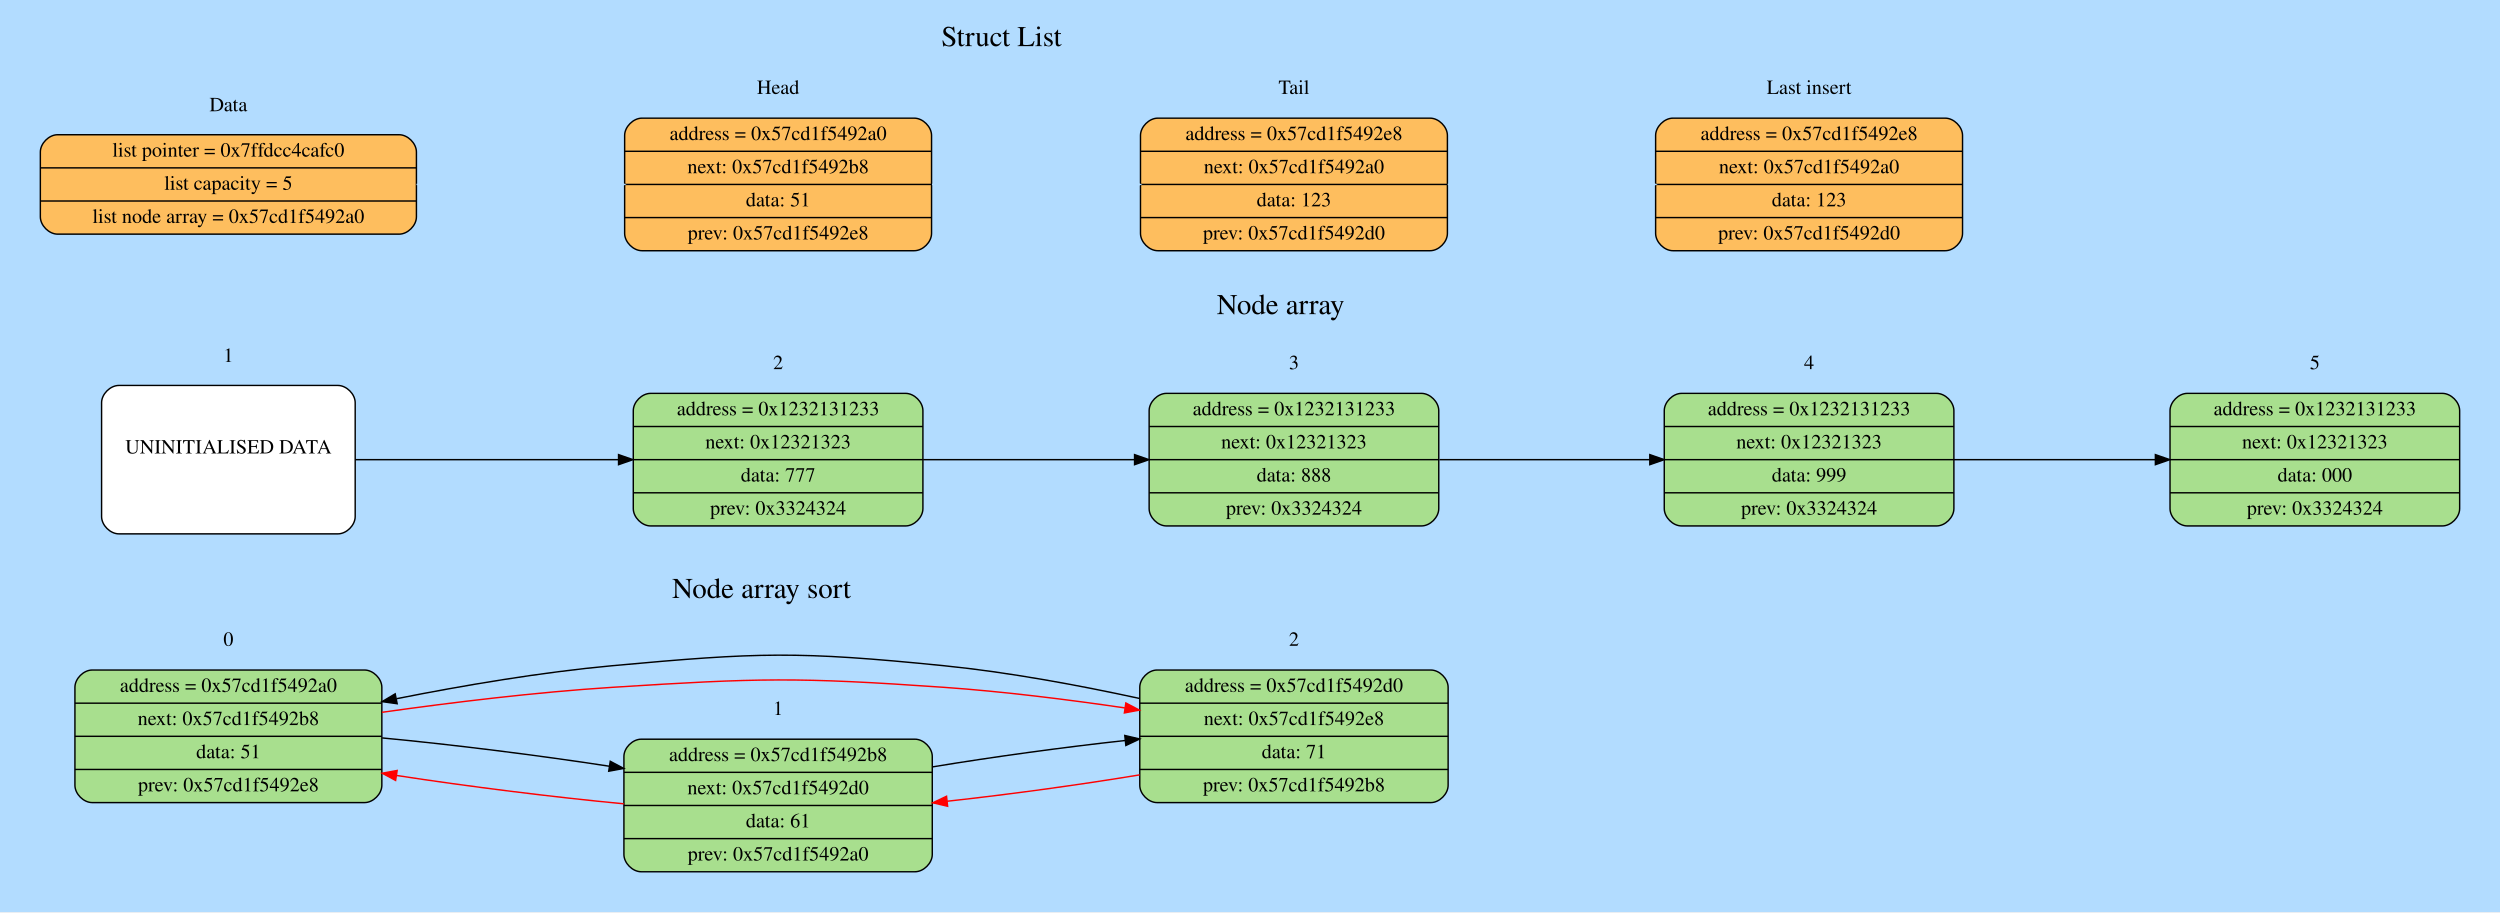
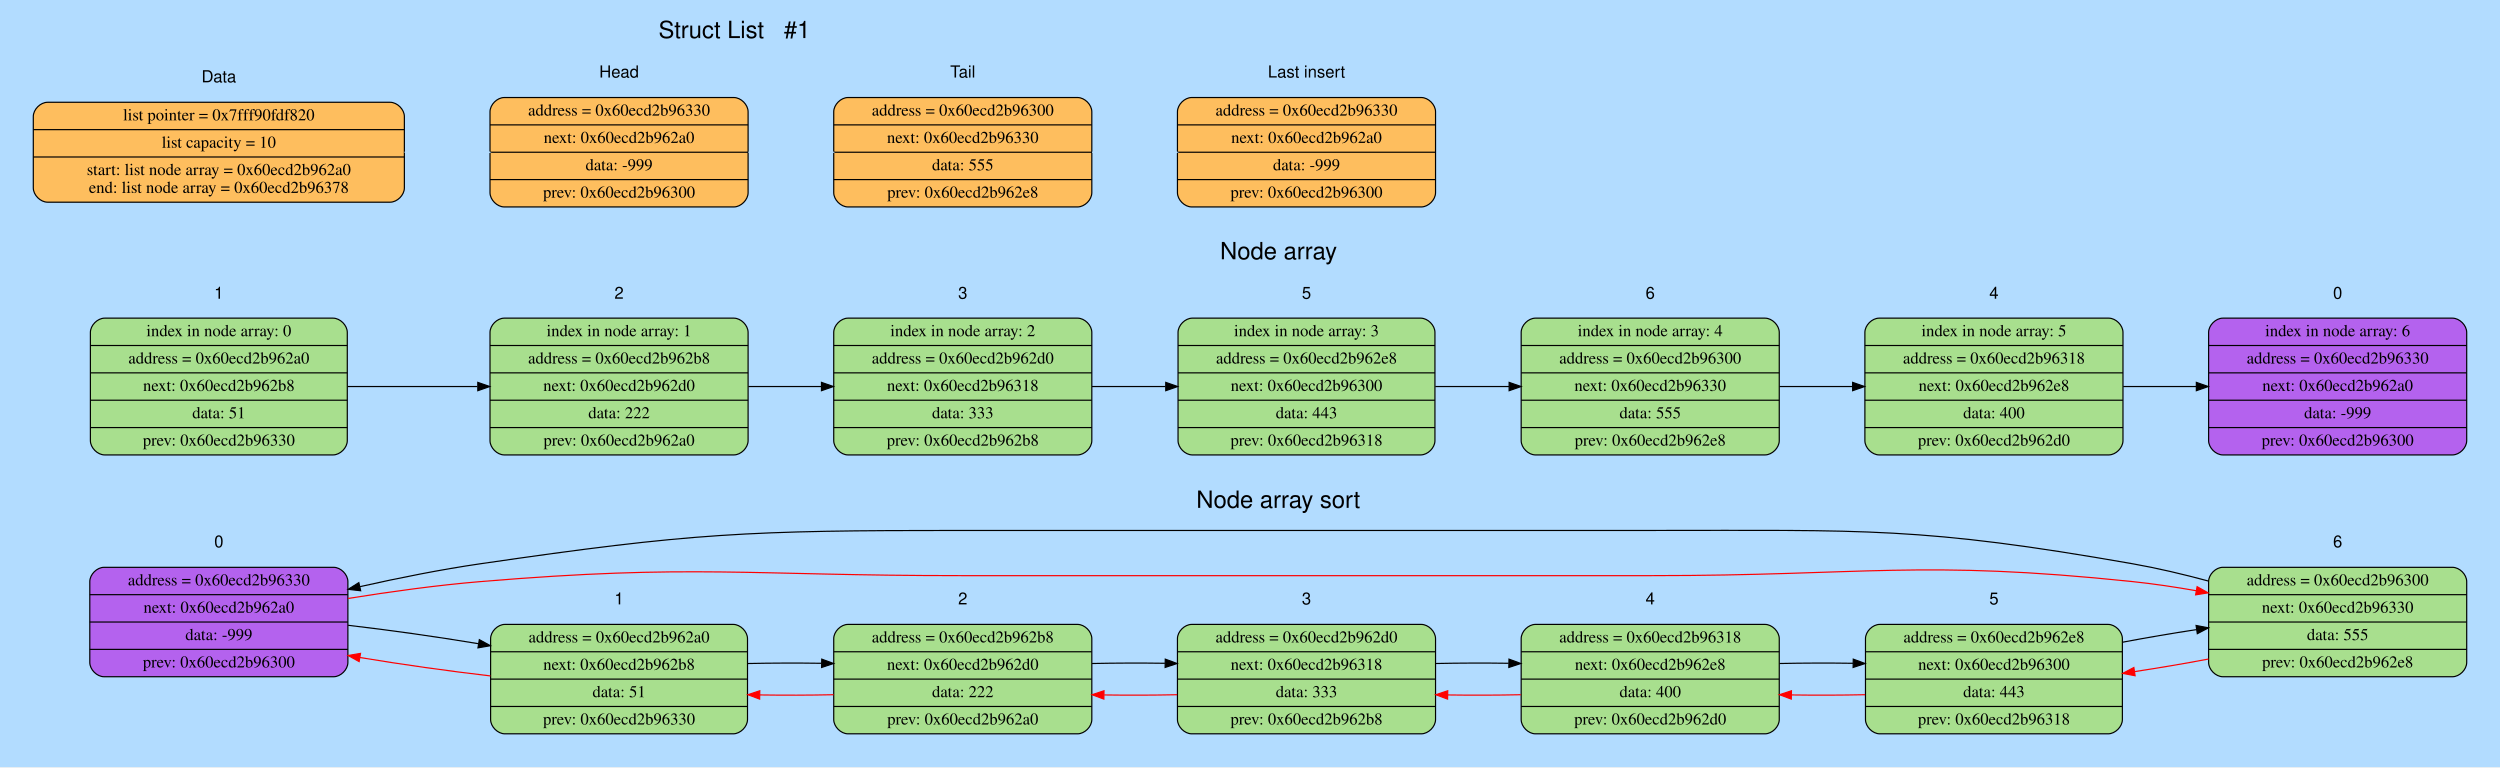
- <svg xmlns="http://www.w3.org/2000/svg" width="1735pt" height="633pt" viewBox="0.00 0.00 1735.00 633.00">
-   <g id="graph0" class="graph" transform="scale(1 1) rotate(0) translate(4 629)">
-     <polygon fill="#b2dcff" stroke="transparent" points="-4,4 -4,-629 1731,-629 1731,4 -4,4" />
+ <svg xmlns="http://www.w3.org/2000/svg" width="2102pt" height="645pt" viewBox="0.00 0.00 2102.00 645.00">
+   <g id="graph0" class="graph" transform="scale(1 1) rotate(0) translate(4 641)">
+     <polygon fill="#b2dcff" stroke="transparent" points="-4,4 -4,-641 2098,-641 2098,4 -4,4" />
    <g id="clust1" class="cluster">
-       <polygon fill="#b2dcff" stroke="#b2dcff" points="32,-8 32,-234 1017,-234 1017,-8 32,-8" />
-       <text text-anchor="middle" x="524.5" y="-214" font-family="Times,serif" font-size="20.00">Node array sort</text>
+       <polygon fill="#b2dcff" stroke="#b2dcff" points="55.5,-8 55.5,-234 2086,-234 2086,-8 55.5,-8" />
+       <text text-anchor="middle" x="1070.75" y="-214" font-family="Helvetica,sans-Serif" font-size="20.00">Node array sort</text>
    </g>
    <g id="clust2" class="cluster">
-       <polygon fill="#b2dcff" stroke="#b2dcff" points="40,-64 40,-196 269,-196 269,-64 40,-64" />
-       <text text-anchor="middle" x="154.5" y="-180.8" font-family="Times,serif" font-size="14.00">0</text>
+       <polygon fill="#b2dcff" stroke="#b2dcff" points="63.5,-64 63.5,-196 296.5,-196 296.5,-64 63.5,-64" />
+       <text text-anchor="middle" x="180" y="-180.8" font-family="Helvetica,sans-Serif" font-size="14.00">0</text>
    </g>
    <g id="clust3" class="cluster">
-       <polygon fill="#b2dcff" stroke="#b2dcff" points="421,-16 421,-148 651,-148 651,-16 421,-16" />
-       <text text-anchor="middle" x="536" y="-132.8" font-family="Times,serif" font-size="14.00">1</text>
+       <polygon fill="#b2dcff" stroke="#b2dcff" points="400.5,-16 400.5,-148 632.5,-148 632.5,-16 400.5,-16" />
+       <text text-anchor="middle" x="516.5" y="-132.8" font-family="Helvetica,sans-Serif" font-size="14.00">1</text>
    </g>
    <g id="clust4" class="cluster">
-       <polygon fill="#b2dcff" stroke="#b2dcff" points="779,-64 779,-196 1009,-196 1009,-64 779,-64" />
-       <text text-anchor="middle" x="894" y="-180.8" font-family="Times,serif" font-size="14.00">2</text>
+       <polygon fill="#b2dcff" stroke="#b2dcff" points="689,-16 689,-148 922,-148 922,-16 689,-16" />
+       <text text-anchor="middle" x="805.5" y="-132.8" font-family="Helvetica,sans-Serif" font-size="14.00">2</text>
    </g>
    <g id="clust5" class="cluster">
-       <polygon fill="#b2dcff" stroke="#b2dcff" points="50.5,-242 50.5,-431 1719,-431 1719,-242 50.5,-242" />
-       <text text-anchor="middle" x="884.75" y="-411" font-family="Times,serif" font-size="20.00">Node array</text>
+       <polygon fill="#b2dcff" stroke="#b2dcff" points="978,-16 978,-148 1211,-148 1211,-16 978,-16" />
+       <text text-anchor="middle" x="1094.5" y="-132.8" font-family="Helvetica,sans-Serif" font-size="14.00">3</text>
    </g>
    <g id="clust6" class="cluster">
-       <polygon fill="#b2dcff" stroke="#b2dcff" points="58.5,-250 58.5,-393 250.5,-393 250.5,-250 58.5,-250" />
-       <text text-anchor="middle" x="154.5" y="-377.8" font-family="Times,serif" font-size="14.00">1</text>
+       <polygon fill="#b2dcff" stroke="#b2dcff" points="1267,-16 1267,-148 1500,-148 1500,-16 1267,-16" />
+       <text text-anchor="middle" x="1383.5" y="-132.8" font-family="Helvetica,sans-Serif" font-size="14.00">4</text>
    </g>
    <g id="clust7" class="cluster">
-       <polygon fill="#b2dcff" stroke="#b2dcff" points="427.5,-256 427.5,-388 644.5,-388 644.5,-256 427.5,-256" />
-       <text text-anchor="middle" x="536" y="-372.8" font-family="Times,serif" font-size="14.00">2</text>
+       <polygon fill="#b2dcff" stroke="#b2dcff" points="1556.5,-16 1556.5,-148 1788.5,-148 1788.5,-16 1556.5,-16" />
+       <text text-anchor="middle" x="1672.5" y="-132.8" font-family="Helvetica,sans-Serif" font-size="14.00">5</text>
    </g>
    <g id="clust8" class="cluster">
-       <polygon fill="#b2dcff" stroke="#b2dcff" points="785.5,-256 785.5,-388 1002.5,-388 1002.5,-256 785.5,-256" />
-       <text text-anchor="middle" x="894" y="-372.8" font-family="Times,serif" font-size="14.00">3</text>
+       <polygon fill="#b2dcff" stroke="#b2dcff" points="1845,-64 1845,-196 2078,-196 2078,-64 1845,-64" />
+       <text text-anchor="middle" x="1961.5" y="-180.8" font-family="Helvetica,sans-Serif" font-size="14.00">6</text>
    </g>
    <g id="clust9" class="cluster">
-       <polygon fill="#b2dcff" stroke="#b2dcff" points="1143,-256 1143,-388 1360,-388 1360,-256 1143,-256" />
-       <text text-anchor="middle" x="1251.5" y="-372.8" font-family="Times,serif" font-size="14.00">4</text>
+       <polygon fill="#b2dcff" stroke="#b2dcff" points="56,-242 56,-443 2086,-443 2086,-242 56,-242" />
+       <text text-anchor="middle" x="1071" y="-423" font-family="Helvetica,sans-Serif" font-size="20.00">Node array</text>
    </g>
    <g id="clust10" class="cluster">
-       <polygon fill="#b2dcff" stroke="#b2dcff" points="1494,-256 1494,-388 1711,-388 1711,-256 1494,-256" />
-       <text text-anchor="middle" x="1602.5" y="-372.8" font-family="Times,serif" font-size="14.00">5</text>
+       <polygon fill="#b2dcff" stroke="#b2dcff" points="64,-250 64,-405 296,-405 296,-250 64,-250" />
+       <text text-anchor="middle" x="180" y="-389.8" font-family="Helvetica,sans-Serif" font-size="14.00">1</text>
    </g>
    <g id="clust11" class="cluster">
-       <polygon fill="#b2dcff" stroke="#b2dcff" points="8,-439 8,-617 1374,-617 1374,-439 8,-439" />
-       <text text-anchor="middle" x="691" y="-597" font-family="Times,serif" font-size="20.00">                                           Struct List</text>
+       <polygon fill="#b2dcff" stroke="#b2dcff" points="400,-250 400,-405 633,-405 633,-250 400,-250" />
+       <text text-anchor="middle" x="516.5" y="-389.8" font-family="Helvetica,sans-Serif" font-size="14.00">2</text>
    </g>
    <g id="clust12" class="cluster">
-       <polygon fill="#b2dcff" stroke="#b2dcff" points="16,-458 16,-567 293,-567 293,-458 16,-458" />
-       <text text-anchor="middle" x="154.5" y="-551.8" font-family="Times,serif" font-size="14.00">Data</text>
+       <polygon fill="#b2dcff" stroke="#b2dcff" points="689,-250 689,-405 922,-405 922,-250 689,-250" />
+       <text text-anchor="middle" x="805.5" y="-389.8" font-family="Helvetica,sans-Serif" font-size="14.00">3</text>
    </g>
    <g id="clust13" class="cluster">
-       <polygon fill="#b2dcff" stroke="#b2dcff" points="421.5,-447 421.5,-579 650.5,-579 650.5,-447 421.5,-447" />
-       <text text-anchor="middle" x="536" y="-563.8" font-family="Times,serif" font-size="14.00">Head</text>
+       <polygon fill="#b2dcff" stroke="#b2dcff" points="978.5,-250 978.5,-405 1210.5,-405 1210.5,-250 978.5,-250" />
+       <text text-anchor="middle" x="1094.5" y="-389.8" font-family="Helvetica,sans-Serif" font-size="14.00">5</text>
    </g>
    <g id="clust14" class="cluster">
-       <polygon fill="#b2dcff" stroke="#b2dcff" points="779.5,-447 779.5,-579 1008.5,-579 1008.5,-447 779.5,-447" />
-       <text text-anchor="middle" x="894" y="-563.8" font-family="Times,serif" font-size="14.00">Tail</text>
+       <polygon fill="#b2dcff" stroke="#b2dcff" points="1267,-250 1267,-405 1500,-405 1500,-250 1267,-250" />
+       <text text-anchor="middle" x="1383.5" y="-389.8" font-family="Helvetica,sans-Serif" font-size="14.00">6</text>
    </g>
    <g id="clust15" class="cluster">
-       <polygon fill="#b2dcff" stroke="#b2dcff" points="1137,-447 1137,-579 1366,-579 1366,-447 1137,-447" />
-       <text text-anchor="middle" x="1251.5" y="-563.8" font-family="Times,serif" font-size="14.00">Last insert</text>
+       <polygon fill="#b2dcff" stroke="#b2dcff" points="1556,-250 1556,-405 1789,-405 1789,-250 1556,-250" />
+       <text text-anchor="middle" x="1672.5" y="-389.8" font-family="Helvetica,sans-Serif" font-size="14.00">4</text>
+     </g>
+     <g id="clust16" class="cluster">
+       <polygon fill="#b2dcff" stroke="#b2dcff" points="1845,-250 1845,-405 2078,-405 2078,-250 1845,-250" />
+       <text text-anchor="middle" x="1961.5" y="-389.8" font-family="Helvetica,sans-Serif" font-size="14.00">0</text>
+     </g>
+     <g id="clust17" class="cluster">
+       <polygon fill="#b2dcff" stroke="#b2dcff" points="8,-451 8,-629 1219,-629 1219,-451 8,-451" />
+       <text text-anchor="middle" x="613.5" y="-609" font-family="Helvetica,sans-Serif" font-size="20.00">Struct List   #1</text>
+     </g>
+     <g id="clust18" class="cluster">
+       <polygon fill="#b2dcff" stroke="#b2dcff" points="16,-462 16,-587 344,-587 344,-462 16,-462" />
+       <text text-anchor="middle" x="180" y="-571.8" font-family="Helvetica,sans-Serif" font-size="14.00">Data</text>
+     </g>
+     <g id="clust19" class="cluster">
+       <polygon fill="#b2dcff" stroke="#b2dcff" points="400,-459 400,-591 633,-591 633,-459 400,-459" />
+       <text text-anchor="middle" x="516.5" y="-575.8" font-family="Helvetica,sans-Serif" font-size="14.00">Head</text>
+     </g>
+     <g id="clust20" class="cluster">
+       <polygon fill="#b2dcff" stroke="#b2dcff" points="689,-459 689,-591 922,-591 922,-459 689,-459" />
+       <text text-anchor="middle" x="805.5" y="-575.8" font-family="Helvetica,sans-Serif" font-size="14.00">Tail</text>
+     </g>
+     <g id="clust21" class="cluster">
+       <polygon fill="#b2dcff" stroke="#b2dcff" points="978,-459 978,-591 1211,-591 1211,-459 978,-459" />
+       <text text-anchor="middle" x="1094.5" y="-575.8" font-family="Helvetica,sans-Serif" font-size="14.00">Last insert</text>
    </g>
    <g id="node1" class="node">
-       <path fill="#a8df8e" stroke="black" d="M60,-72C60,-72 249,-72 249,-72 255,-72 261,-78 261,-84 261,-84 261,-152 261,-152 261,-158 255,-164 249,-164 249,-164 60,-164 60,-164 54,-164 48,-158 48,-152 48,-152 48,-84 48,-84 48,-78 54,-72 60,-72" />
-       <text text-anchor="middle" x="154.5" y="-148.8" font-family="Times,serif" font-size="14.00">address = 0x57cd1f5492a0</text>
-       <polyline fill="none" stroke="black" points="48,-141 261,-141 " />
-       <text text-anchor="middle" x="154.5" y="-125.8" font-family="Times,serif" font-size="14.00">next: 0x57cd1f5492b8</text>
-       <polyline fill="none" stroke="black" points="48,-118 261,-118 " />
-       <text text-anchor="middle" x="154.5" y="-102.8" font-family="Times,serif" font-size="14.00">data: 51</text>
-       <polyline fill="none" stroke="black" points="48,-95 261,-95 " />
-       <text text-anchor="middle" x="154.5" y="-79.8" font-family="Times,serif" font-size="14.00">prev: 0x57cd1f5492e8</text>
+       <path fill="#b462ee" stroke="black" d="M83.5,-72C83.5,-72 276.5,-72 276.5,-72 282.5,-72 288.5,-78 288.5,-84 288.5,-84 288.5,-152 288.5,-152 288.5,-158 282.5,-164 276.5,-164 276.5,-164 83.5,-164 83.5,-164 77.5,-164 71.5,-158 71.5,-152 71.5,-152 71.5,-84 71.5,-84 71.5,-78 77.5,-72 83.5,-72" />
+       <text text-anchor="middle" x="180" y="-148.8" font-family="Times,serif" font-size="14.00">address = 0x60ecd2b96330</text>
+       <polyline fill="none" stroke="black" points="71.5,-141 288.5,-141 " />
+       <text text-anchor="middle" x="180" y="-125.8" font-family="Times,serif" font-size="14.00">next: 0x60ecd2b962a0</text>
+       <polyline fill="none" stroke="black" points="71.5,-118 288.5,-118 " />
+       <text text-anchor="middle" x="180" y="-102.8" font-family="Times,serif" font-size="14.00">data: -999</text>
+       <polyline fill="none" stroke="black" points="71.5,-95 288.5,-95 " />
+       <text text-anchor="middle" x="180" y="-79.8" font-family="Times,serif" font-size="14.00">prev: 0x60ecd2b96300</text>
    </g>
    <g id="node2" class="node">
-       <path fill="#a8df8e" stroke="black" d="M441,-24C441,-24 631,-24 631,-24 637,-24 643,-30 643,-36 643,-36 643,-104 643,-104 643,-110 637,-116 631,-116 631,-116 441,-116 441,-116 435,-116 429,-110 429,-104 429,-104 429,-36 429,-36 429,-30 435,-24 441,-24" />
-       <text text-anchor="middle" x="536" y="-100.8" font-family="Times,serif" font-size="14.00">address = 0x57cd1f5492b8</text>
-       <polyline fill="none" stroke="black" points="429,-93 643,-93 " />
-       <text text-anchor="middle" x="536" y="-77.8" font-family="Times,serif" font-size="14.00">next: 0x57cd1f5492d0</text>
-       <polyline fill="none" stroke="black" points="429,-70 643,-70 " />
-       <text text-anchor="middle" x="536" y="-54.8" font-family="Times,serif" font-size="14.00">data: 61</text>
-       <polyline fill="none" stroke="black" points="429,-47 643,-47 " />
-       <text text-anchor="middle" x="536" y="-31.8" font-family="Times,serif" font-size="14.00">prev: 0x57cd1f5492a0</text>
+       <path fill="#a8df8e" stroke="black" d="M420.5,-24C420.5,-24 612.5,-24 612.5,-24 618.5,-24 624.5,-30 624.5,-36 624.5,-36 624.5,-104 624.5,-104 624.5,-110 618.5,-116 612.5,-116 612.5,-116 420.5,-116 420.5,-116 414.5,-116 408.5,-110 408.5,-104 408.5,-104 408.5,-36 408.5,-36 408.5,-30 414.5,-24 420.5,-24" />
+       <text text-anchor="middle" x="516.5" y="-100.8" font-family="Times,serif" font-size="14.00">address = 0x60ecd2b962a0</text>
+       <polyline fill="none" stroke="black" points="408.5,-93 624.5,-93 " />
+       <text text-anchor="middle" x="516.5" y="-77.8" font-family="Times,serif" font-size="14.00">next: 0x60ecd2b962b8</text>
+       <polyline fill="none" stroke="black" points="408.5,-70 624.5,-70 " />
+       <text text-anchor="middle" x="516.5" y="-54.8" font-family="Times,serif" font-size="14.00">data: 51</text>
+       <polyline fill="none" stroke="black" points="408.5,-47 624.5,-47 " />
+       <text text-anchor="middle" x="516.5" y="-31.8" font-family="Times,serif" font-size="14.00">prev: 0x60ecd2b96330</text>
    </g>
    <g id="edge1" class="edge">
-       <path fill="none" stroke="black" d="M261.21,-116.88C310.25,-112.24 368.67,-104.95 418.93,-97.23" />
-       <polygon fill="black" stroke="black" points="419.53,-100.68 428.87,-95.68 418.45,-93.77 419.53,-100.68" />
+       <path fill="none" stroke="black" d="M288.68,-115.26C323.68,-111.2 362.69,-105.69 398.35,-99.76" />
+       <polygon fill="black" stroke="black" points="399.03,-103.19 408.31,-98.08 397.87,-96.29 399.03,-103.19" />
+     </g>
+     <g id="node7" class="node">
+       <path fill="#a8df8e" stroke="black" d="M1865,-72C1865,-72 2058,-72 2058,-72 2064,-72 2070,-78 2070,-84 2070,-84 2070,-152 2070,-152 2070,-158 2064,-164 2058,-164 2058,-164 1865,-164 1865,-164 1859,-164 1853,-158 1853,-152 1853,-152 1853,-84 1853,-84 1853,-78 1859,-72 1865,-72" />
+       <text text-anchor="middle" x="1961.5" y="-148.8" font-family="Times,serif" font-size="14.00">address = 0x60ecd2b96300</text>
+       <polyline fill="none" stroke="black" points="1853,-141 2070,-141 " />
+       <text text-anchor="middle" x="1961.5" y="-125.8" font-family="Times,serif" font-size="14.00">next: 0x60ecd2b96330</text>
+       <polyline fill="none" stroke="black" points="1853,-118 2070,-118 " />
+       <text text-anchor="middle" x="1961.5" y="-102.8" font-family="Times,serif" font-size="14.00">data: 555</text>
+       <polyline fill="none" stroke="black" points="1853,-95 2070,-95 " />
+       <text text-anchor="middle" x="1961.5" y="-79.8" font-family="Times,serif" font-size="14.00">prev: 0x60ecd2b962e8</text>
+     </g>
+     <g id="edge14" class="edge">
+       <path fill="none" stroke="red" d="M288.69,-137.82C324.02,-143.5 363.57,-148.96 400,-152 579.17,-166.94 624.71,-157 804.5,-157 804.5,-157 804.5,-157 1384.5,-157 1564.29,-157 1610.18,-170.67 1789,-152 1806.45,-150.18 1824.76,-147.45 1842.66,-144.31" />
+       <polygon fill="red" stroke="red" points="1843.33,-147.74 1852.55,-142.52 1842.08,-140.85 1843.33,-147.74" />
+     </g>
+     <g id="edge13" class="edge">
+       <path fill="none" stroke="red" d="M408.31,-72.69C373.34,-76.73 334.34,-82.24 298.65,-88.16" />
+       <polygon fill="red" stroke="red" points="297.96,-84.73 288.68,-89.84 299.12,-91.63 297.96,-84.73" />
    </g>
    <g id="node3" class="node">
-       <path fill="#a8df8e" stroke="black" d="M799,-72C799,-72 989,-72 989,-72 995,-72 1001,-78 1001,-84 1001,-84 1001,-152 1001,-152 1001,-158 995,-164 989,-164 989,-164 799,-164 799,-164 793,-164 787,-158 787,-152 787,-152 787,-84 787,-84 787,-78 793,-72 799,-72" />
-       <text text-anchor="middle" x="894" y="-148.8" font-family="Times,serif" font-size="14.00">address = 0x57cd1f5492d0</text>
-       <polyline fill="none" stroke="black" points="787,-141 1001,-141 " />
-       <text text-anchor="middle" x="894" y="-125.8" font-family="Times,serif" font-size="14.00">next: 0x57cd1f5492e8</text>
-       <polyline fill="none" stroke="black" points="787,-118 1001,-118 " />
-       <text text-anchor="middle" x="894" y="-102.8" font-family="Times,serif" font-size="14.00">data: 71</text>
-       <polyline fill="none" stroke="black" points="787,-95 1001,-95 " />
-       <text text-anchor="middle" x="894" y="-79.8" font-family="Times,serif" font-size="14.00">prev: 0x57cd1f5492b8</text>
+       <path fill="#a8df8e" stroke="black" d="M709,-24C709,-24 902,-24 902,-24 908,-24 914,-30 914,-36 914,-36 914,-104 914,-104 914,-110 908,-116 902,-116 902,-116 709,-116 709,-116 703,-116 697,-110 697,-104 697,-104 697,-36 697,-36 697,-30 703,-24 709,-24" />
+       <text text-anchor="middle" x="805.5" y="-100.8" font-family="Times,serif" font-size="14.00">address = 0x60ecd2b962b8</text>
+       <polyline fill="none" stroke="black" points="697,-93 914,-93 " />
+       <text text-anchor="middle" x="805.5" y="-77.8" font-family="Times,serif" font-size="14.00">next: 0x60ecd2b962d0</text>
+       <polyline fill="none" stroke="black" points="697,-70 914,-70 " />
+       <text text-anchor="middle" x="805.5" y="-54.8" font-family="Times,serif" font-size="14.00">data: 222</text>
+       <polyline fill="none" stroke="black" points="697,-47 914,-47 " />
+       <text text-anchor="middle" x="805.5" y="-31.8" font-family="Times,serif" font-size="14.00">prev: 0x60ecd2b962a0</text>
+     </g>
+     <g id="edge2" class="edge">
+       <path fill="none" stroke="black" d="M624.78,-83.11C645.03,-83.55 666.31,-83.62 686.85,-83.3" />
+       <polygon fill="black" stroke="black" points="686.94,-86.8 696.88,-83.12 686.81,-79.8 686.94,-86.8" />
+     </g>
+     <g id="edge12" class="edge">
+       <path fill="none" stroke="red" d="M696.88,-56.88C676.61,-56.44 655.33,-56.38 634.79,-56.7" />
+       <polygon fill="red" stroke="red" points="634.71,-53.2 624.78,-56.89 634.84,-60.2 634.71,-53.2" />
+     </g>
+     <g id="node4" class="node">
+       <path fill="#a8df8e" stroke="black" d="M998,-24C998,-24 1191,-24 1191,-24 1197,-24 1203,-30 1203,-36 1203,-36 1203,-104 1203,-104 1203,-110 1197,-116 1191,-116 1191,-116 998,-116 998,-116 992,-116 986,-110 986,-104 986,-104 986,-36 986,-36 986,-30 992,-24 998,-24" />
+       <text text-anchor="middle" x="1094.5" y="-100.8" font-family="Times,serif" font-size="14.00">address = 0x60ecd2b962d0</text>
+       <polyline fill="none" stroke="black" points="986,-93 1203,-93 " />
+       <text text-anchor="middle" x="1094.5" y="-77.8" font-family="Times,serif" font-size="14.00">next: 0x60ecd2b96318</text>
+       <polyline fill="none" stroke="black" points="986,-70 1203,-70 " />
+       <text text-anchor="middle" x="1094.5" y="-54.8" font-family="Times,serif" font-size="14.00">data: 333</text>
+       <polyline fill="none" stroke="black" points="986,-47 1203,-47 " />
+       <text text-anchor="middle" x="1094.5" y="-31.8" font-family="Times,serif" font-size="14.00">prev: 0x60ecd2b962b8</text>
+     </g>
+     <g id="edge3" class="edge">
+       <path fill="none" stroke="black" d="M914.18,-83.12C934.19,-83.55 955.18,-83.62 975.47,-83.31" />
+       <polygon fill="black" stroke="black" points="975.76,-86.8 985.69,-83.12 975.63,-79.81 975.76,-86.8" />
+     </g>
+     <g id="edge11" class="edge">
+       <path fill="none" stroke="red" d="M985.69,-56.88C965.68,-56.45 944.69,-56.38 924.4,-56.69" />
+       <polygon fill="red" stroke="red" points="924.12,-53.2 914.18,-56.88 924.25,-60.2 924.12,-53.2" />
+     </g>
+     <g id="node5" class="node">
+       <path fill="#a8df8e" stroke="black" d="M1287,-24C1287,-24 1480,-24 1480,-24 1486,-24 1492,-30 1492,-36 1492,-36 1492,-104 1492,-104 1492,-110 1486,-116 1480,-116 1480,-116 1287,-116 1287,-116 1281,-116 1275,-110 1275,-104 1275,-104 1275,-36 1275,-36 1275,-30 1281,-24 1287,-24" />
+       <text text-anchor="middle" x="1383.5" y="-100.8" font-family="Times,serif" font-size="14.00">address = 0x60ecd2b96318</text>
+       <polyline fill="none" stroke="black" points="1275,-93 1492,-93 " />
+       <text text-anchor="middle" x="1383.5" y="-77.8" font-family="Times,serif" font-size="14.00">next: 0x60ecd2b962e8</text>
+       <polyline fill="none" stroke="black" points="1275,-70 1492,-70 " />
+       <text text-anchor="middle" x="1383.5" y="-54.8" font-family="Times,serif" font-size="14.00">data: 400</text>
+       <polyline fill="none" stroke="black" points="1275,-47 1492,-47 " />
+       <text text-anchor="middle" x="1383.5" y="-31.8" font-family="Times,serif" font-size="14.00">prev: 0x60ecd2b962d0</text>
+     </g>
+     <g id="edge4" class="edge">
+       <path fill="none" stroke="black" d="M1203.18,-83.12C1223.19,-83.55 1244.18,-83.62 1264.47,-83.31" />
+       <polygon fill="black" stroke="black" points="1264.76,-86.8 1274.69,-83.12 1264.63,-79.81 1264.76,-86.8" />
+     </g>
+     <g id="edge10" class="edge">
+       <path fill="none" stroke="red" d="M1274.69,-56.88C1254.68,-56.45 1233.69,-56.38 1213.4,-56.69" />
+       <polygon fill="red" stroke="red" points="1213.12,-53.2 1203.18,-56.88 1213.25,-60.2 1213.12,-53.2" />
+     </g>
+     <g id="node6" class="node">
+       <path fill="#a8df8e" stroke="black" d="M1576.5,-24C1576.5,-24 1768.5,-24 1768.5,-24 1774.5,-24 1780.5,-30 1780.5,-36 1780.5,-36 1780.5,-104 1780.5,-104 1780.5,-110 1774.5,-116 1768.5,-116 1768.5,-116 1576.5,-116 1576.5,-116 1570.5,-116 1564.5,-110 1564.5,-104 1564.5,-104 1564.5,-36 1564.5,-36 1564.5,-30 1570.5,-24 1576.5,-24" />
+       <text text-anchor="middle" x="1672.5" y="-100.8" font-family="Times,serif" font-size="14.00">address = 0x60ecd2b962e8</text>
+       <polyline fill="none" stroke="black" points="1564.5,-93 1780.5,-93 " />
+       <text text-anchor="middle" x="1672.5" y="-77.8" font-family="Times,serif" font-size="14.00">next: 0x60ecd2b96300</text>
+       <polyline fill="none" stroke="black" points="1564.5,-70 1780.5,-70 " />
+       <text text-anchor="middle" x="1672.5" y="-54.8" font-family="Times,serif" font-size="14.00">data: 443</text>
+       <polyline fill="none" stroke="black" points="1564.5,-47 1780.5,-47 " />
+       <text text-anchor="middle" x="1672.5" y="-31.8" font-family="Times,serif" font-size="14.00">prev: 0x60ecd2b96318</text>
+     </g>
+     <g id="edge5" class="edge">
+       <path fill="none" stroke="black" d="M1492.18,-83.12C1512.41,-83.56 1533.66,-83.62 1554.17,-83.3" />
+       <polygon fill="black" stroke="black" points="1554.23,-86.8 1564.17,-83.11 1554.1,-79.8 1554.23,-86.8" />
+     </g>
+     <g id="edge9" class="edge">
+       <path fill="none" stroke="red" d="M1564.17,-56.89C1543.95,-56.45 1522.7,-56.38 1502.19,-56.7" />
+       <polygon fill="red" stroke="red" points="1502.12,-53.2 1492.18,-56.88 1502.25,-60.2 1502.12,-53.2" />
    </g>
    <g id="edge6" class="edge">
-       <path fill="none" stroke="red" d="M261.14,-134.67C309.7,-141.52 368.13,-148.63 421,-152 523.02,-158.51 549.03,-159.13 651,-152 692.16,-149.12 736.98,-143.52 776.73,-137.69" />
-       <polygon fill="red" stroke="red" points="777.34,-141.13 786.72,-136.2 776.31,-134.21 777.34,-141.13" />
-     </g>
-     <g id="edge5" class="edge">
-       <path fill="none" stroke="red" d="M428.87,-71.16C379.78,-75.82 321.35,-83.12 271.14,-90.83" />
-       <polygon fill="red" stroke="red" points="270.55,-87.38 261.21,-92.38 271.63,-94.3 270.55,-87.38" />
-     </g>
-     <g id="edge2" class="edge">
-       <path fill="none" stroke="black" d="M643.33,-96.81C685.43,-103.76 733.96,-110.39 776.97,-115.1" />
-       <polygon fill="black" stroke="black" points="776.6,-118.58 786.91,-116.16 777.34,-111.62 776.6,-118.58" />
-     </g>
-     <g id="edge3" class="edge">
-       <path fill="none" stroke="black" d="M786.78,-144.28C744.78,-153.42 695.89,-162.5 651,-167 549.29,-177.19 522.8,-176.32 421,-167 371.53,-162.47 317.53,-153.3 271.21,-144.1" />
-       <polygon fill="black" stroke="black" points="271.64,-140.61 261.15,-142.07 270.26,-147.48 271.64,-140.61" />
-     </g>
-     <g id="edge4" class="edge">
-       <path fill="none" stroke="red" d="M786.91,-91.23C744.83,-84.28 696.31,-77.64 653.28,-72.93" />
-       <polygon fill="red" stroke="red" points="653.65,-69.45 643.33,-71.86 652.9,-76.41 653.65,-69.45" />
-     </g>
-     <g id="node4" class="node">
-       <path fill="white" stroke="black" d="M78.5,-258.5C78.5,-258.5 230.5,-258.5 230.5,-258.5 236.5,-258.5 242.5,-264.5 242.5,-270.5 242.5,-270.5 242.5,-349.5 242.5,-349.5 242.5,-355.5 236.5,-361.5 230.5,-361.5 230.5,-361.5 78.5,-361.5 78.5,-361.5 72.5,-361.5 66.5,-355.5 66.5,-349.5 66.5,-349.5 66.5,-270.5 66.5,-270.5 66.5,-264.5 72.5,-258.5 78.5,-258.5" />
-       <text text-anchor="middle" x="154.5" y="-314.3" font-family="Times,serif" font-size="14.00">UNINITIALISED DATA</text>
-     </g>
-     <g id="node5" class="node">
-       <path fill="#a8df8e" stroke="black" d="M447.5,-264C447.5,-264 624.5,-264 624.5,-264 630.5,-264 636.5,-270 636.5,-276 636.5,-276 636.5,-344 636.5,-344 636.5,-350 630.5,-356 624.5,-356 624.5,-356 447.5,-356 447.5,-356 441.5,-356 435.5,-350 435.5,-344 435.5,-344 435.5,-276 435.5,-276 435.5,-270 441.5,-264 447.5,-264" />
-       <text text-anchor="middle" x="536" y="-340.8" font-family="Times,serif" font-size="14.00">address = 0x1232131233</text>
-       <polyline fill="none" stroke="black" points="435.5,-333 636.5,-333 " />
-       <text text-anchor="middle" x="536" y="-317.8" font-family="Times,serif" font-size="14.00">next: 0x12321323</text>
-       <polyline fill="none" stroke="black" points="435.5,-310 636.5,-310 " />
-       <text text-anchor="middle" x="536" y="-294.8" font-family="Times,serif" font-size="14.00">data: 777</text>
-       <polyline fill="none" stroke="black" points="435.5,-287 636.5,-287 " />
-       <text text-anchor="middle" x="536" y="-271.8" font-family="Times,serif" font-size="14.00">prev: 0x3324324</text>
+       <path fill="none" stroke="black" d="M1780.78,-101.05C1801.03,-104.88 1822.31,-108.51 1842.85,-111.63" />
+       <polygon fill="black" stroke="black" points="1842.47,-115.11 1852.88,-113.12 1843.5,-108.18 1842.47,-115.11" />
    </g>
    <g id="edge7" class="edge">
-       <path fill="none" stroke="black" d="M242.56,-310C296.75,-310 366.93,-310 424.96,-310" />
-       <polygon fill="black" stroke="black" points="425.27,-313.5 435.27,-310 425.27,-306.5 425.27,-313.5" />
-     </g>
-     <g id="node6" class="node">
-       <path fill="#a8df8e" stroke="black" d="M805.5,-264C805.5,-264 982.5,-264 982.5,-264 988.5,-264 994.5,-270 994.5,-276 994.5,-276 994.5,-344 994.5,-344 994.5,-350 988.5,-356 982.5,-356 982.5,-356 805.5,-356 805.5,-356 799.5,-356 793.5,-350 793.5,-344 793.5,-344 793.5,-276 793.5,-276 793.5,-270 799.5,-264 805.5,-264" />
-       <text text-anchor="middle" x="894" y="-340.8" font-family="Times,serif" font-size="14.00">address = 0x1232131233</text>
-       <polyline fill="none" stroke="black" points="793.5,-333 994.5,-333 " />
-       <text text-anchor="middle" x="894" y="-317.8" font-family="Times,serif" font-size="14.00">next: 0x12321323</text>
-       <polyline fill="none" stroke="black" points="793.5,-310 994.5,-310 " />
-       <text text-anchor="middle" x="894" y="-294.8" font-family="Times,serif" font-size="14.00">data: 888</text>
-       <polyline fill="none" stroke="black" points="793.5,-287 994.5,-287 " />
-       <text text-anchor="middle" x="894" y="-271.8" font-family="Times,serif" font-size="14.00">prev: 0x3324324</text>
+       <path fill="none" stroke="black" d="M1852.89,-152.45C1831.88,-158.12 1809.89,-163.33 1789,-167 1611.5,-198.15 1564.71,-195 1384.5,-195 804.5,-195 804.5,-195 804.5,-195 624.29,-195 578.33,-192.97 400,-167 366.89,-162.18 331.36,-155.08 298.75,-147.77" />
+       <polygon fill="black" stroke="black" points="299.25,-144.3 288.73,-145.5 297.71,-151.12 299.25,-144.3" />
    </g>
    <g id="edge8" class="edge">
-       <path fill="none" stroke="black" d="M636.64,-310C682.25,-310 736.43,-310 783.21,-310" />
-       <polygon fill="black" stroke="black" points="783.38,-313.5 793.38,-310 783.38,-306.5 783.38,-313.5" />
-     </g>
-     <g id="node7" class="node">
-       <path fill="#a8df8e" stroke="black" d="M1163,-264C1163,-264 1340,-264 1340,-264 1346,-264 1352,-270 1352,-276 1352,-276 1352,-344 1352,-344 1352,-350 1346,-356 1340,-356 1340,-356 1163,-356 1163,-356 1157,-356 1151,-350 1151,-344 1151,-344 1151,-276 1151,-276 1151,-270 1157,-264 1163,-264" />
-       <text text-anchor="middle" x="1251.5" y="-340.8" font-family="Times,serif" font-size="14.00">address = 0x1232131233</text>
-       <polyline fill="none" stroke="black" points="1151,-333 1352,-333 " />
-       <text text-anchor="middle" x="1251.5" y="-317.8" font-family="Times,serif" font-size="14.00">next: 0x12321323</text>
-       <polyline fill="none" stroke="black" points="1151,-310 1352,-310 " />
-       <text text-anchor="middle" x="1251.5" y="-294.8" font-family="Times,serif" font-size="14.00">data: 999</text>
-       <polyline fill="none" stroke="black" points="1151,-287 1352,-287 " />
-       <text text-anchor="middle" x="1251.5" y="-271.8" font-family="Times,serif" font-size="14.00">prev: 0x3324324</text>
-     </g>
-     <g id="edge9" class="edge">
-       <path fill="none" stroke="black" d="M994.97,-310C1040.41,-310 1094.3,-310 1140.85,-310" />
-       <polygon fill="black" stroke="black" points="1140.97,-313.5 1150.97,-310 1140.97,-306.5 1140.97,-313.5" />
+       <path fill="none" stroke="red" d="M1852.88,-86.88C1832.61,-83.05 1811.33,-79.43 1790.79,-76.32" />
+       <polygon fill="red" stroke="red" points="1791.18,-72.84 1780.78,-74.83 1790.15,-79.76 1791.18,-72.84" />
    </g>
    <g id="node8" class="node">
-       <path fill="#a8df8e" stroke="black" d="M1514,-264C1514,-264 1691,-264 1691,-264 1697,-264 1703,-270 1703,-276 1703,-276 1703,-344 1703,-344 1703,-350 1697,-356 1691,-356 1691,-356 1514,-356 1514,-356 1508,-356 1502,-350 1502,-344 1502,-344 1502,-276 1502,-276 1502,-270 1508,-264 1514,-264" />
-       <text text-anchor="middle" x="1602.5" y="-340.8" font-family="Times,serif" font-size="14.00">address = 0x1232131233</text>
-       <polyline fill="none" stroke="black" points="1502,-333 1703,-333 " />
-       <text text-anchor="middle" x="1602.5" y="-317.8" font-family="Times,serif" font-size="14.00">next: 0x12321323</text>
-       <polyline fill="none" stroke="black" points="1502,-310 1703,-310 " />
-       <text text-anchor="middle" x="1602.5" y="-294.8" font-family="Times,serif" font-size="14.00">data: 000</text>
-       <polyline fill="none" stroke="black" points="1502,-287 1703,-287 " />
-       <text text-anchor="middle" x="1602.5" y="-271.8" font-family="Times,serif" font-size="14.00">prev: 0x3324324</text>
-     </g>
-     <g id="edge10" class="edge">
-       <path fill="none" stroke="black" d="M1352.04,-310C1395.69,-310 1447.05,-310 1491.79,-310" />
-       <polygon fill="black" stroke="black" points="1491.83,-313.5 1501.83,-310 1491.83,-306.5 1491.83,-313.5" />
+       <path fill="#a8df8e" stroke="black" d="M84,-258.5C84,-258.5 276,-258.5 276,-258.5 282,-258.5 288,-264.5 288,-270.5 288,-270.5 288,-361.5 288,-361.5 288,-367.5 282,-373.5 276,-373.5 276,-373.5 84,-373.5 84,-373.5 78,-373.5 72,-367.5 72,-361.5 72,-361.5 72,-270.5 72,-270.5 72,-264.5 78,-258.5 84,-258.5" />
+       <text text-anchor="middle" x="180" y="-358.3" font-family="Times,serif" font-size="14.00">index in node array: 0</text>
+       <polyline fill="none" stroke="black" points="72,-350.5 288,-350.5 " />
+       <text text-anchor="middle" x="180" y="-335.3" font-family="Times,serif" font-size="14.00">address = 0x60ecd2b962a0</text>
+       <polyline fill="none" stroke="black" points="72,-327.5 288,-327.5 " />
+       <text text-anchor="middle" x="180" y="-312.3" font-family="Times,serif" font-size="14.00">next: 0x60ecd2b962b8</text>
+       <polyline fill="none" stroke="black" points="72,-304.5 288,-304.5 " />
+       <text text-anchor="middle" x="180" y="-289.3" font-family="Times,serif" font-size="14.00">data: 51</text>
+       <polyline fill="none" stroke="black" points="72,-281.5 288,-281.5 " />
+       <text text-anchor="middle" x="180" y="-266.3" font-family="Times,serif" font-size="14.00">prev: 0x60ecd2b96330</text>
    </g>
    <g id="node9" class="node">
-       <path fill="#febe5e" stroke="black" d="M441.5,-455C441.5,-455 630.5,-455 630.5,-455 636.5,-455 642.5,-461 642.5,-467 642.5,-467 642.5,-535 642.5,-535 642.5,-541 636.5,-547 630.5,-547 630.5,-547 441.5,-547 441.5,-547 435.5,-547 429.5,-541 429.5,-535 429.5,-535 429.5,-467 429.5,-467 429.5,-461 435.5,-455 441.5,-455" />
-       <text text-anchor="middle" x="536" y="-531.8" font-family="Times,serif" font-size="14.00">address = 0x57cd1f5492a0</text>
-       <polyline fill="none" stroke="black" points="429.5,-524 642.5,-524 " />
-       <text text-anchor="middle" x="536" y="-508.8" font-family="Times,serif" font-size="14.00">next: 0x57cd1f5492b8</text>
-       <polyline fill="none" stroke="black" points="429.5,-501 642.5,-501 " />
-       <text text-anchor="middle" x="536" y="-485.8" font-family="Times,serif" font-size="14.00">data: 51</text>
-       <polyline fill="none" stroke="black" points="429.5,-478 642.5,-478 " />
-       <text text-anchor="middle" x="536" y="-462.8" font-family="Times,serif" font-size="14.00">prev: 0x57cd1f5492e8</text>
+       <path fill="#a8df8e" stroke="black" d="M420,-258.5C420,-258.5 613,-258.5 613,-258.5 619,-258.5 625,-264.5 625,-270.5 625,-270.5 625,-361.5 625,-361.5 625,-367.5 619,-373.5 613,-373.5 613,-373.5 420,-373.5 420,-373.5 414,-373.5 408,-367.5 408,-361.5 408,-361.5 408,-270.5 408,-270.5 408,-264.5 414,-258.5 420,-258.5" />
+       <text text-anchor="middle" x="516.5" y="-358.3" font-family="Times,serif" font-size="14.00">index in node array: 1</text>
+       <polyline fill="none" stroke="black" points="408,-350.5 625,-350.5 " />
+       <text text-anchor="middle" x="516.5" y="-335.3" font-family="Times,serif" font-size="14.00">address = 0x60ecd2b962b8</text>
+       <polyline fill="none" stroke="black" points="408,-327.5 625,-327.5 " />
+       <text text-anchor="middle" x="516.5" y="-312.3" font-family="Times,serif" font-size="14.00">next: 0x60ecd2b962d0</text>
+       <polyline fill="none" stroke="black" points="408,-304.5 625,-304.5 " />
+       <text text-anchor="middle" x="516.5" y="-289.3" font-family="Times,serif" font-size="14.00">data: 222</text>
+       <polyline fill="none" stroke="black" points="408,-281.5 625,-281.5 " />
+       <text text-anchor="middle" x="516.5" y="-266.3" font-family="Times,serif" font-size="14.00">prev: 0x60ecd2b962a0</text>
+     </g>
+     <g id="edge15" class="edge">
+       <path fill="none" stroke="black" d="M288.22,-316C323,-316 361.78,-316 397.32,-316" />
+       <polygon fill="black" stroke="black" points="397.74,-319.5 407.74,-316 397.74,-312.5 397.74,-319.5" />
    </g>
    <g id="node10" class="node">
-       <path fill="#febe5e" stroke="black" d="M799.5,-455C799.5,-455 988.5,-455 988.5,-455 994.5,-455 1000.5,-461 1000.5,-467 1000.5,-467 1000.5,-535 1000.5,-535 1000.5,-541 994.5,-547 988.5,-547 988.5,-547 799.5,-547 799.5,-547 793.5,-547 787.5,-541 787.5,-535 787.5,-535 787.5,-467 787.5,-467 787.5,-461 793.5,-455 799.5,-455" />
-       <text text-anchor="middle" x="894" y="-531.8" font-family="Times,serif" font-size="14.00">address = 0x57cd1f5492e8</text>
-       <polyline fill="none" stroke="black" points="787.5,-524 1000.5,-524 " />
-       <text text-anchor="middle" x="894" y="-508.8" font-family="Times,serif" font-size="14.00">next: 0x57cd1f5492a0</text>
-       <polyline fill="none" stroke="black" points="787.5,-501 1000.5,-501 " />
-       <text text-anchor="middle" x="894" y="-485.8" font-family="Times,serif" font-size="14.00">data: 123</text>
-       <polyline fill="none" stroke="black" points="787.5,-478 1000.5,-478 " />
-       <text text-anchor="middle" x="894" y="-462.8" font-family="Times,serif" font-size="14.00">prev: 0x57cd1f5492d0</text>
-     </g>
-     <g id="edge12" class="edge">
-       <path fill="none" stroke="#b2dcff" d="M642.85,-501C685.07,-501 733.8,-501 776.98,-501" />
-       <polygon fill="#b2dcff" stroke="#b2dcff" points="777.25,-504.5 787.25,-501 777.25,-497.5 777.25,-504.5" />
+       <path fill="#a8df8e" stroke="black" d="M709,-258.5C709,-258.5 902,-258.5 902,-258.5 908,-258.5 914,-264.5 914,-270.5 914,-270.5 914,-361.5 914,-361.5 914,-367.5 908,-373.5 902,-373.5 902,-373.5 709,-373.5 709,-373.5 703,-373.5 697,-367.5 697,-361.5 697,-361.5 697,-270.5 697,-270.5 697,-264.5 703,-258.5 709,-258.5" />
+       <text text-anchor="middle" x="805.5" y="-358.3" font-family="Times,serif" font-size="14.00">index in node array: 2</text>
+       <polyline fill="none" stroke="black" points="697,-350.5 914,-350.5 " />
+       <text text-anchor="middle" x="805.5" y="-335.3" font-family="Times,serif" font-size="14.00">address = 0x60ecd2b962d0</text>
+       <polyline fill="none" stroke="black" points="697,-327.5 914,-327.5 " />
+       <text text-anchor="middle" x="805.5" y="-312.3" font-family="Times,serif" font-size="14.00">next: 0x60ecd2b96318</text>
+       <polyline fill="none" stroke="black" points="697,-304.5 914,-304.5 " />
+       <text text-anchor="middle" x="805.5" y="-289.3" font-family="Times,serif" font-size="14.00">data: 333</text>
+       <polyline fill="none" stroke="black" points="697,-281.5 914,-281.5 " />
+       <text text-anchor="middle" x="805.5" y="-266.3" font-family="Times,serif" font-size="14.00">prev: 0x60ecd2b962b8</text>
+     </g>
+     <g id="edge16" class="edge">
+       <path fill="none" stroke="black" d="M625.18,-316C645.19,-316 666.18,-316 686.47,-316" />
+       <polygon fill="black" stroke="black" points="686.69,-319.5 696.69,-316 686.69,-312.5 686.69,-319.5" />
    </g>
    <g id="node11" class="node">
-       <path fill="#febe5e" stroke="black" d="M1157,-455C1157,-455 1346,-455 1346,-455 1352,-455 1358,-461 1358,-467 1358,-467 1358,-535 1358,-535 1358,-541 1352,-547 1346,-547 1346,-547 1157,-547 1157,-547 1151,-547 1145,-541 1145,-535 1145,-535 1145,-467 1145,-467 1145,-461 1151,-455 1157,-455" />
-       <text text-anchor="middle" x="1251.5" y="-531.8" font-family="Times,serif" font-size="14.00">address = 0x57cd1f5492e8</text>
-       <polyline fill="none" stroke="black" points="1145,-524 1358,-524 " />
-       <text text-anchor="middle" x="1251.5" y="-508.8" font-family="Times,serif" font-size="14.00">next: 0x57cd1f5492a0</text>
-       <polyline fill="none" stroke="black" points="1145,-501 1358,-501 " />
-       <text text-anchor="middle" x="1251.5" y="-485.8" font-family="Times,serif" font-size="14.00">data: 123</text>
-       <polyline fill="none" stroke="black" points="1145,-478 1358,-478 " />
-       <text text-anchor="middle" x="1251.5" y="-462.8" font-family="Times,serif" font-size="14.00">prev: 0x57cd1f5492d0</text>
-     </g>
-     <g id="edge13" class="edge">
-       <path fill="none" stroke="#b2dcff" d="M1000.7,-501C1042.86,-501 1091.53,-501 1134.64,-501" />
-       <polygon fill="#b2dcff" stroke="#b2dcff" points="1134.9,-504.5 1144.9,-501 1134.9,-497.5 1134.9,-504.5" />
+       <path fill="#a8df8e" stroke="black" d="M998.5,-258.5C998.5,-258.5 1190.5,-258.5 1190.5,-258.5 1196.5,-258.5 1202.5,-264.5 1202.5,-270.5 1202.5,-270.5 1202.5,-361.5 1202.5,-361.5 1202.5,-367.5 1196.5,-373.5 1190.5,-373.5 1190.5,-373.5 998.5,-373.5 998.5,-373.5 992.5,-373.5 986.5,-367.5 986.5,-361.5 986.5,-361.5 986.5,-270.5 986.5,-270.5 986.5,-264.5 992.5,-258.5 998.5,-258.5" />
+       <text text-anchor="middle" x="1094.5" y="-358.3" font-family="Times,serif" font-size="14.00">index in node array: 3</text>
+       <polyline fill="none" stroke="black" points="986.5,-350.5 1202.5,-350.5 " />
+       <text text-anchor="middle" x="1094.5" y="-335.3" font-family="Times,serif" font-size="14.00">address = 0x60ecd2b962e8</text>
+       <polyline fill="none" stroke="black" points="986.5,-327.5 1202.5,-327.5 " />
+       <text text-anchor="middle" x="1094.5" y="-312.3" font-family="Times,serif" font-size="14.00">next: 0x60ecd2b96300</text>
+       <polyline fill="none" stroke="black" points="986.5,-304.5 1202.5,-304.5 " />
+       <text text-anchor="middle" x="1094.5" y="-289.3" font-family="Times,serif" font-size="14.00">data: 443</text>
+       <polyline fill="none" stroke="black" points="986.5,-281.5 1202.5,-281.5 " />
+       <text text-anchor="middle" x="1094.5" y="-266.3" font-family="Times,serif" font-size="14.00">prev: 0x60ecd2b96318</text>
+     </g>
+     <g id="edge17" class="edge">
+       <path fill="none" stroke="black" d="M914.18,-316C934.32,-316 955.47,-316 975.89,-316" />
+       <polygon fill="black" stroke="black" points="976.17,-319.5 986.17,-316 976.17,-312.5 976.17,-319.5" />
    </g>
    <g id="node12" class="node">
-       <path fill="#febe5e" stroke="black" d="M36,-466.5C36,-466.5 273,-466.5 273,-466.5 279,-466.5 285,-472.5 285,-478.5 285,-478.5 285,-523.5 285,-523.5 285,-529.5 279,-535.5 273,-535.5 273,-535.5 36,-535.5 36,-535.5 30,-535.5 24,-529.5 24,-523.5 24,-523.5 24,-478.5 24,-478.5 24,-472.5 30,-466.5 36,-466.5" />
-       <text text-anchor="middle" x="154.5" y="-520.3" font-family="Times,serif" font-size="14.00">list pointer = 0x7ffdcc4cafc0</text>
-       <polyline fill="none" stroke="black" points="24,-512.5 285,-512.5 " />
-       <text text-anchor="middle" x="154.5" y="-497.3" font-family="Times,serif" font-size="14.00">list capacity = 5</text>
-       <polyline fill="none" stroke="black" points="24,-489.5 285,-489.5 " />
-       <text text-anchor="middle" x="154.5" y="-474.3" font-family="Times,serif" font-size="14.00">list node array = 0x57cd1f5492a0</text>
-     </g>
-     <g id="edge11" class="edge">
-       <path fill="none" stroke="#b2dcff" d="M285.04,-501C328.58,-501 376.83,-501 419.23,-501" />
-       <polygon fill="#b2dcff" stroke="#b2dcff" points="419.31,-504.5 429.31,-501 419.31,-497.5 419.31,-504.5" />
+       <path fill="#a8df8e" stroke="black" d="M1287,-258.5C1287,-258.5 1480,-258.5 1480,-258.5 1486,-258.5 1492,-264.5 1492,-270.5 1492,-270.5 1492,-361.5 1492,-361.5 1492,-367.5 1486,-373.5 1480,-373.5 1480,-373.5 1287,-373.5 1287,-373.5 1281,-373.5 1275,-367.5 1275,-361.5 1275,-361.5 1275,-270.5 1275,-270.5 1275,-264.5 1281,-258.5 1287,-258.5" />
+       <text text-anchor="middle" x="1383.5" y="-358.3" font-family="Times,serif" font-size="14.00">index in node array: 4</text>
+       <polyline fill="none" stroke="black" points="1275,-350.5 1492,-350.5 " />
+       <text text-anchor="middle" x="1383.5" y="-335.3" font-family="Times,serif" font-size="14.00">address = 0x60ecd2b96300</text>
+       <polyline fill="none" stroke="black" points="1275,-327.5 1492,-327.5 " />
+       <text text-anchor="middle" x="1383.5" y="-312.3" font-family="Times,serif" font-size="14.00">next: 0x60ecd2b96330</text>
+       <polyline fill="none" stroke="black" points="1275,-304.5 1492,-304.5 " />
+       <text text-anchor="middle" x="1383.5" y="-289.3" font-family="Times,serif" font-size="14.00">data: 555</text>
+       <polyline fill="none" stroke="black" points="1275,-281.5 1492,-281.5 " />
+       <text text-anchor="middle" x="1383.5" y="-266.3" font-family="Times,serif" font-size="14.00">prev: 0x60ecd2b962e8</text>
+     </g>
+     <g id="edge18" class="edge">
+       <path fill="none" stroke="black" d="M1202.78,-316C1223.03,-316 1244.31,-316 1264.85,-316" />
+       <polygon fill="black" stroke="black" points="1264.88,-319.5 1274.88,-316 1264.88,-312.5 1264.88,-319.5" />
+     </g>
+     <g id="node13" class="node">
+       <path fill="#a8df8e" stroke="black" d="M1576,-258.5C1576,-258.5 1769,-258.5 1769,-258.5 1775,-258.5 1781,-264.5 1781,-270.5 1781,-270.5 1781,-361.5 1781,-361.5 1781,-367.5 1775,-373.5 1769,-373.5 1769,-373.5 1576,-373.5 1576,-373.5 1570,-373.5 1564,-367.5 1564,-361.5 1564,-361.5 1564,-270.5 1564,-270.5 1564,-264.5 1570,-258.5 1576,-258.5" />
+       <text text-anchor="middle" x="1672.5" y="-358.3" font-family="Times,serif" font-size="14.00">index in node array: 5</text>
+       <polyline fill="none" stroke="black" points="1564,-350.5 1781,-350.5 " />
+       <text text-anchor="middle" x="1672.5" y="-335.3" font-family="Times,serif" font-size="14.00">address = 0x60ecd2b96318</text>
+       <polyline fill="none" stroke="black" points="1564,-327.5 1781,-327.5 " />
+       <text text-anchor="middle" x="1672.5" y="-312.3" font-family="Times,serif" font-size="14.00">next: 0x60ecd2b962e8</text>
+       <polyline fill="none" stroke="black" points="1564,-304.5 1781,-304.5 " />
+       <text text-anchor="middle" x="1672.5" y="-289.3" font-family="Times,serif" font-size="14.00">data: 400</text>
+       <polyline fill="none" stroke="black" points="1564,-281.5 1781,-281.5 " />
+       <text text-anchor="middle" x="1672.5" y="-266.3" font-family="Times,serif" font-size="14.00">prev: 0x60ecd2b962d0</text>
+     </g>
+     <g id="edge19" class="edge">
+       <path fill="none" stroke="black" d="M1492.18,-316C1512.19,-316 1533.18,-316 1553.47,-316" />
+       <polygon fill="black" stroke="black" points="1553.69,-319.5 1563.69,-316 1553.69,-312.5 1553.69,-319.5" />
+     </g>
+     <g id="node14" class="node">
+       <path fill="#b462ee" stroke="black" d="M1865,-258.5C1865,-258.5 2058,-258.5 2058,-258.5 2064,-258.5 2070,-264.5 2070,-270.5 2070,-270.5 2070,-361.5 2070,-361.5 2070,-367.5 2064,-373.5 2058,-373.5 2058,-373.5 1865,-373.5 1865,-373.5 1859,-373.5 1853,-367.5 1853,-361.5 1853,-361.5 1853,-270.5 1853,-270.5 1853,-264.5 1859,-258.5 1865,-258.5" />
+       <text text-anchor="middle" x="1961.5" y="-358.3" font-family="Times,serif" font-size="14.00">index in node array: 6</text>
+       <polyline fill="none" stroke="black" points="1853,-350.5 2070,-350.5 " />
+       <text text-anchor="middle" x="1961.5" y="-335.3" font-family="Times,serif" font-size="14.00">address = 0x60ecd2b96330</text>
+       <polyline fill="none" stroke="black" points="1853,-327.5 2070,-327.5 " />
+       <text text-anchor="middle" x="1961.5" y="-312.3" font-family="Times,serif" font-size="14.00">next: 0x60ecd2b962a0</text>
+       <polyline fill="none" stroke="black" points="1853,-304.5 2070,-304.5 " />
+       <text text-anchor="middle" x="1961.5" y="-289.3" font-family="Times,serif" font-size="14.00">data: -999</text>
+       <polyline fill="none" stroke="black" points="1853,-281.5 2070,-281.5 " />
+       <text text-anchor="middle" x="1961.5" y="-266.3" font-family="Times,serif" font-size="14.00">prev: 0x60ecd2b96300</text>
+     </g>
+     <g id="edge20" class="edge">
+       <path fill="none" stroke="black" d="M1781.18,-316C1801.19,-316 1822.18,-316 1842.47,-316" />
+       <polygon fill="black" stroke="black" points="1842.69,-319.5 1852.69,-316 1842.69,-312.5 1842.69,-319.5" />
+     </g>
+     <g id="node15" class="node">
+       <path fill="#febe5e" stroke="black" d="M420,-467C420,-467 613,-467 613,-467 619,-467 625,-473 625,-479 625,-479 625,-547 625,-547 625,-553 619,-559 613,-559 613,-559 420,-559 420,-559 414,-559 408,-553 408,-547 408,-547 408,-479 408,-479 408,-473 414,-467 420,-467" />
+       <text text-anchor="middle" x="516.5" y="-543.8" font-family="Times,serif" font-size="14.00">address = 0x60ecd2b96330</text>
+       <polyline fill="none" stroke="black" points="408,-536 625,-536 " />
+       <text text-anchor="middle" x="516.5" y="-520.8" font-family="Times,serif" font-size="14.00">next: 0x60ecd2b962a0</text>
+       <polyline fill="none" stroke="black" points="408,-513 625,-513 " />
+       <text text-anchor="middle" x="516.5" y="-497.8" font-family="Times,serif" font-size="14.00">data: -999</text>
+       <polyline fill="none" stroke="black" points="408,-490 625,-490 " />
+       <text text-anchor="middle" x="516.5" y="-474.8" font-family="Times,serif" font-size="14.00">prev: 0x60ecd2b96300</text>
+     </g>
+     <g id="node16" class="node">
+       <path fill="#febe5e" stroke="black" d="M709,-467C709,-467 902,-467 902,-467 908,-467 914,-473 914,-479 914,-479 914,-547 914,-547 914,-553 908,-559 902,-559 902,-559 709,-559 709,-559 703,-559 697,-553 697,-547 697,-547 697,-479 697,-479 697,-473 703,-467 709,-467" />
+       <text text-anchor="middle" x="805.5" y="-543.8" font-family="Times,serif" font-size="14.00">address = 0x60ecd2b96300</text>
+       <polyline fill="none" stroke="black" points="697,-536 914,-536 " />
+       <text text-anchor="middle" x="805.5" y="-520.8" font-family="Times,serif" font-size="14.00">next: 0x60ecd2b96330</text>
+       <polyline fill="none" stroke="black" points="697,-513 914,-513 " />
+       <text text-anchor="middle" x="805.5" y="-497.8" font-family="Times,serif" font-size="14.00">data: 555</text>
+       <polyline fill="none" stroke="black" points="697,-490 914,-490 " />
+       <text text-anchor="middle" x="805.5" y="-474.8" font-family="Times,serif" font-size="14.00">prev: 0x60ecd2b962e8</text>
+     </g>
+     <g id="edge22" class="edge">
+       <path fill="none" stroke="#b2dcff" d="M625.18,-513C645.19,-513 666.18,-513 686.47,-513" />
+       <polygon fill="#b2dcff" stroke="#b2dcff" points="686.69,-516.5 696.69,-513 686.69,-509.5 686.69,-516.5" />
+     </g>
+     <g id="node17" class="node">
+       <path fill="#febe5e" stroke="black" d="M998,-467C998,-467 1191,-467 1191,-467 1197,-467 1203,-473 1203,-479 1203,-479 1203,-547 1203,-547 1203,-553 1197,-559 1191,-559 1191,-559 998,-559 998,-559 992,-559 986,-553 986,-547 986,-547 986,-479 986,-479 986,-473 992,-467 998,-467" />
+       <text text-anchor="middle" x="1094.5" y="-543.8" font-family="Times,serif" font-size="14.00">address = 0x60ecd2b96330</text>
+       <polyline fill="none" stroke="black" points="986,-536 1203,-536 " />
+       <text text-anchor="middle" x="1094.5" y="-520.8" font-family="Times,serif" font-size="14.00">next: 0x60ecd2b962a0</text>
+       <polyline fill="none" stroke="black" points="986,-513 1203,-513 " />
+       <text text-anchor="middle" x="1094.5" y="-497.8" font-family="Times,serif" font-size="14.00">data: -999</text>
+       <polyline fill="none" stroke="black" points="986,-490 1203,-490 " />
+       <text text-anchor="middle" x="1094.5" y="-474.8" font-family="Times,serif" font-size="14.00">prev: 0x60ecd2b96300</text>
+     </g>
+     <g id="edge23" class="edge">
+       <path fill="none" stroke="#b2dcff" d="M914.18,-513C934.19,-513 955.18,-513 975.47,-513" />
+       <polygon fill="#b2dcff" stroke="#b2dcff" points="975.69,-516.5 985.69,-513 975.69,-509.5 975.69,-516.5" />
+     </g>
+     <g id="node18" class="node">
+       <path fill="#febe5e" stroke="black" d="M36,-471C36,-471 324,-471 324,-471 330,-471 336,-477 336,-483 336,-483 336,-543 336,-543 336,-549 330,-555 324,-555 324,-555 36,-555 36,-555 30,-555 24,-549 24,-543 24,-543 24,-483 24,-483 24,-477 30,-471 36,-471" />
+       <text text-anchor="middle" x="180" y="-539.8" font-family="Times,serif" font-size="14.00">list pointer = 0x7fff90fdf820</text>
+       <polyline fill="none" stroke="black" points="24,-532 336,-532 " />
+       <text text-anchor="middle" x="180" y="-516.8" font-family="Times,serif" font-size="14.00">list capacity = 10</text>
+       <polyline fill="none" stroke="black" points="24,-509 336,-509 " />
+       <text text-anchor="middle" x="180" y="-493.8" font-family="Times,serif" font-size="14.00">start: list node array = 0x60ecd2b962a0 </text>
+       <text text-anchor="middle" x="180" y="-478.8" font-family="Times,serif" font-size="14.00">end: list node array = 0x60ecd2b96378</text>
+     </g>
+     <g id="edge21" class="edge">
+       <path fill="none" stroke="#b2dcff" d="M336.01,-513C356.77,-513 377.78,-513 397.76,-513" />
+       <polygon fill="#b2dcff" stroke="#b2dcff" points="397.79,-516.5 407.79,-513 397.79,-509.5 397.79,-516.5" />
    </g>
  </g>
</svg>
